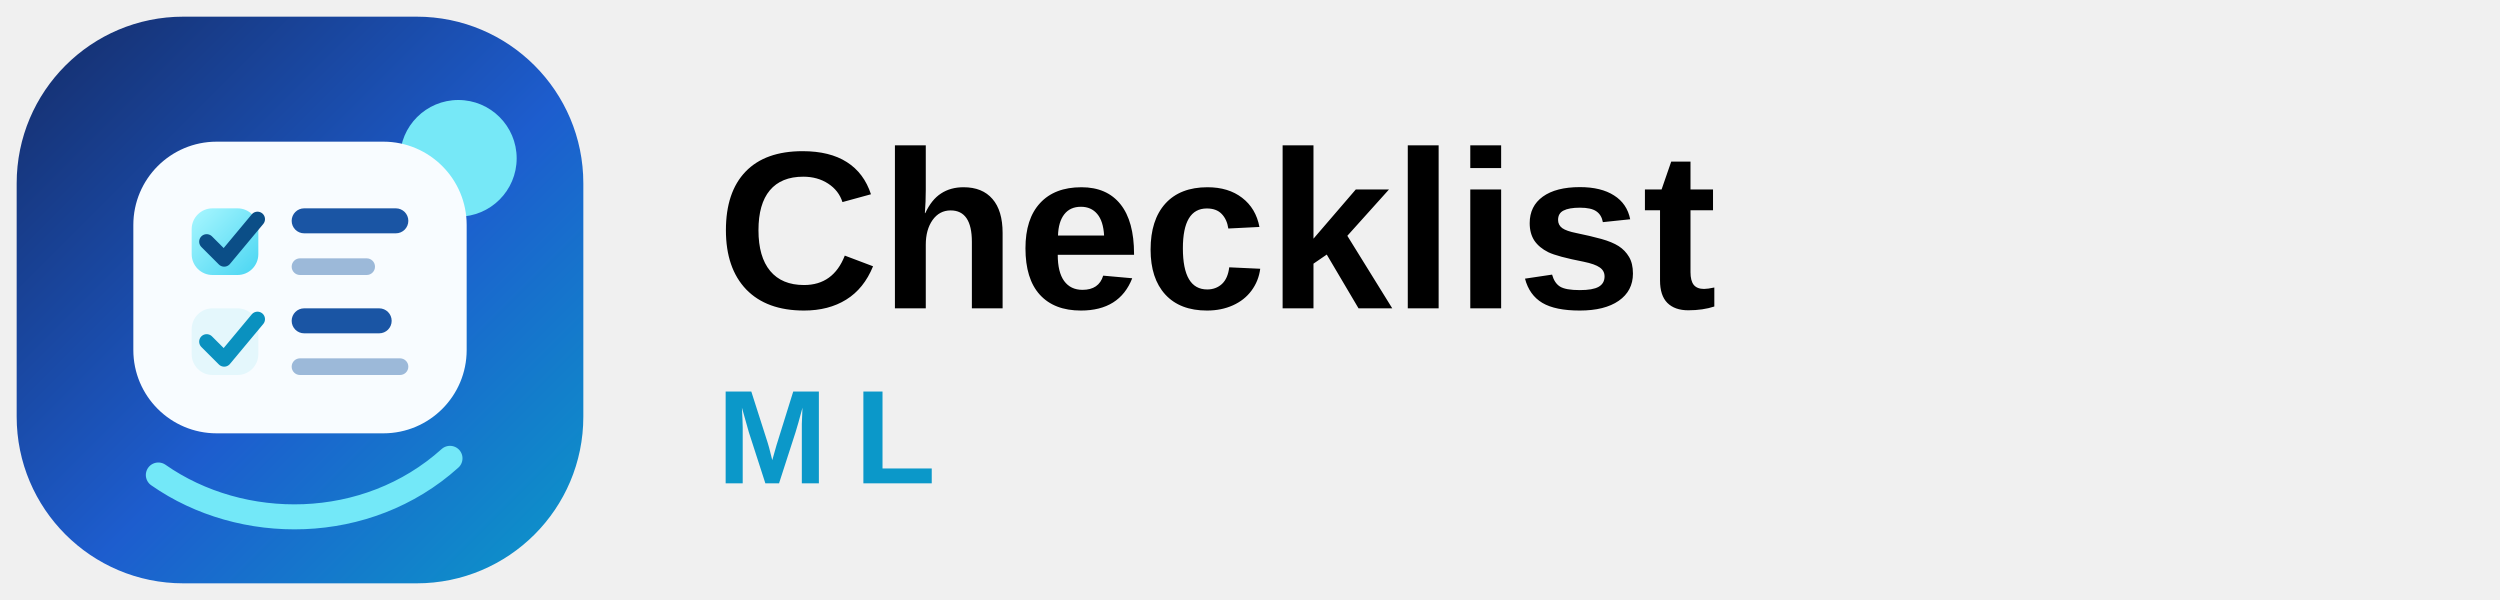
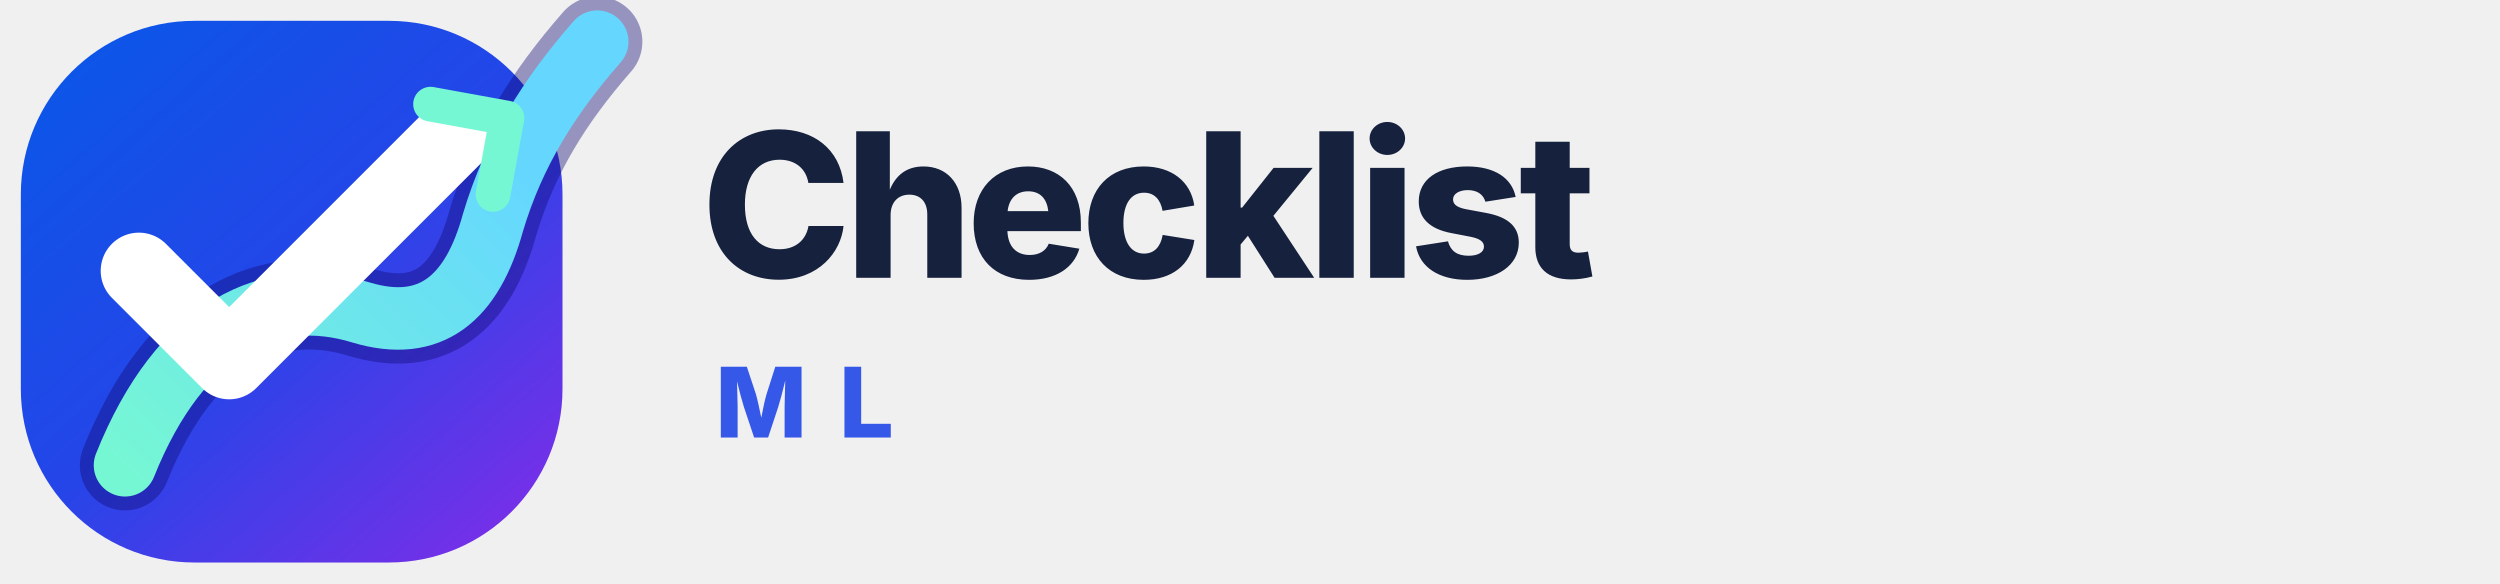
- <svg xmlns="http://www.w3.org/2000/svg" viewBox="0 0 300 72" role="img" aria-labelledby="title">
+ <svg xmlns="http://www.w3.org/2000/svg" viewBox="0 0 360 84" role="img" aria-labelledby="title">
  <defs>
-     <linearGradient id="bg" x1="0" y1="0" x2="1" y2="1">
-       <stop stop-color="#152C68" />
-       <stop offset=".55" stop-color="#1D5DCE" />
-       <stop offset="1" stop-color="#0B98C9" />
+     <linearGradient id="surface" x1="8" y1="5" x2="74" y2="80" gradientUnits="userSpaceOnUse">
+       <stop stop-color="#0A57E8" />
+       <stop offset=".5" stop-color="#2545E8" />
+       <stop offset="1" stop-color="#7C2EE8" />
    </linearGradient>
-     <linearGradient id="a" x1="0" y1="0" x2="1" y2="1">
-       <stop stop-color="#A9F7FF" />
-       <stop offset="1" stop-color="#49D5F2" />
+     <linearGradient id="route" x1="17" y1="67" x2="66" y2="16" gradientUnits="userSpaceOnUse">
+       <stop stop-color="#76F7D4" />
+       <stop offset="1" stop-color="#65D7FF" />
    </linearGradient>
  </defs>
-   <rect x="2" y="2" width="68" height="68" rx="20" fill="url(#bg)" />
-   <circle cx="55" cy="19" r="7" fill="#76E8F7" />
-   <rect x="16" y="17" width="40" height="35" rx="10" fill="#F8FCFF" />
-   <rect x="23" y="25" width="8" height="8" rx="2.5" fill="url(#a)" />
-   <path d="m24.8 29 2.1 2.1 4-4.8" fill="none" stroke="#0B4E87" stroke-width="1.8" stroke-linecap="round" stroke-linejoin="round" />
-   <rect x="35" y="25" width="14" height="3" rx="1.5" fill="#1A55A4" />
-   <rect x="35" y="31" width="10" height="2" rx="1" fill="#9CB9D9" />
-   <rect x="23" y="37" width="8" height="8" rx="2.5" fill="#E4F7FC" />
-   <path d="m24.8 41 2.1 2.1 4-4.8" fill="none" stroke="#0A91BF" stroke-width="1.8" stroke-linecap="round" stroke-linejoin="round" />
-   <rect x="35" y="37" width="12" height="3" rx="1.5" fill="#1A55A4" />
-   <rect x="35" y="43" width="14" height="2" rx="1" fill="#9CB9D9" />
-   <path d="M19 57c10 7 25 7 35-2" fill="none" stroke="#73E8F8" stroke-width="3" stroke-linecap="round" />
-   <text x="86" y="37" font-family="Arial, Helvetica, sans-serif" font-weight="700" font-size="27" fill="currentColor">Checklist</text>
-   <text x="86" y="58" font-family="Arial, Helvetica, sans-serif" font-weight="700" font-size="16" letter-spacing="3.2" fill="#0B98C9">ML</text>
+   <rect x="3" y="3" width="78" height="78" rx="25" fill="url(#surface)" />
+   <path d="M18 67c8-20 21-26 34-22 10 3 16-2 19-13 3-10 8-18 15-26" fill="none" stroke="#100975" stroke-opacity=".4" stroke-width="13" stroke-linecap="round" />
+   <path d="M18 67c8-20 21-26 34-22 10 3 16-2 19-13 3-10 8-18 15-26" fill="none" stroke="url(#route)" stroke-width="9" stroke-linecap="round" />
+   <path d="m20 39 13 13 33-33" fill="none" stroke="#fff" stroke-width="11" stroke-linecap="round" stroke-linejoin="round" />
+   <path d="m62 15 11 2-2 11" fill="none" stroke="#76F7D4" stroke-width="5" stroke-linecap="round" stroke-linejoin="round" />
+   <text x="101" y="40" font-family="Inter, Arial, Helvetica, sans-serif" font-weight="800" font-size="29" letter-spacing="-.9" fill="#15213D">Checklist</text>
+   <text x="103" y="63" font-family="Inter, Arial, Helvetica, sans-serif" font-weight="800" font-size="14" letter-spacing="4.6" fill="#3658E9">ML</text>
</svg>
